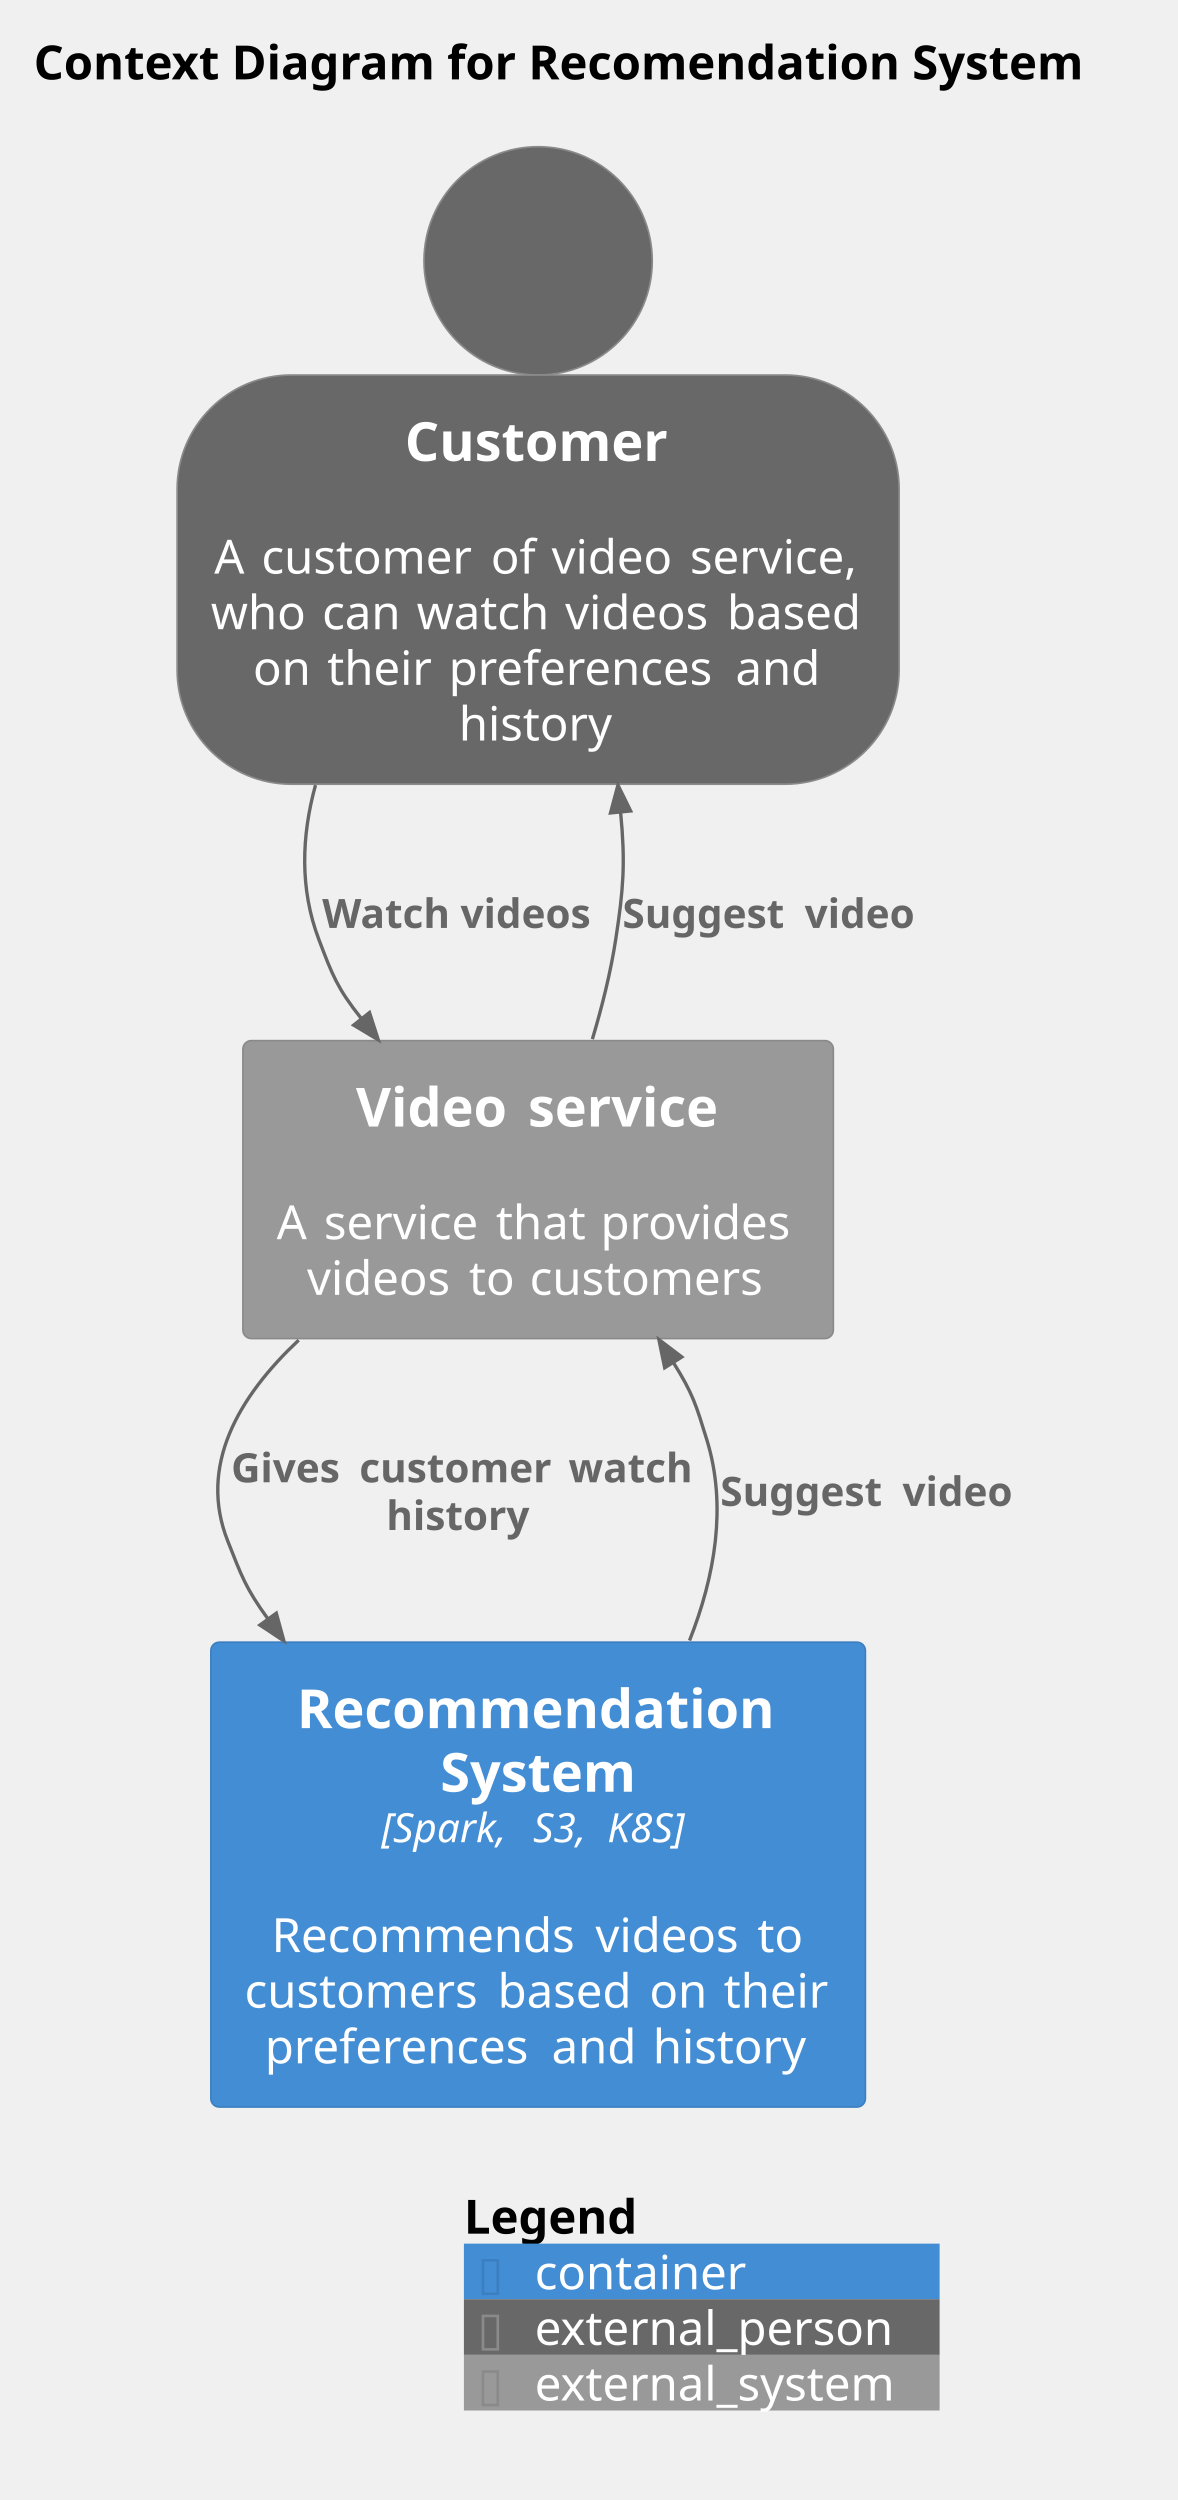
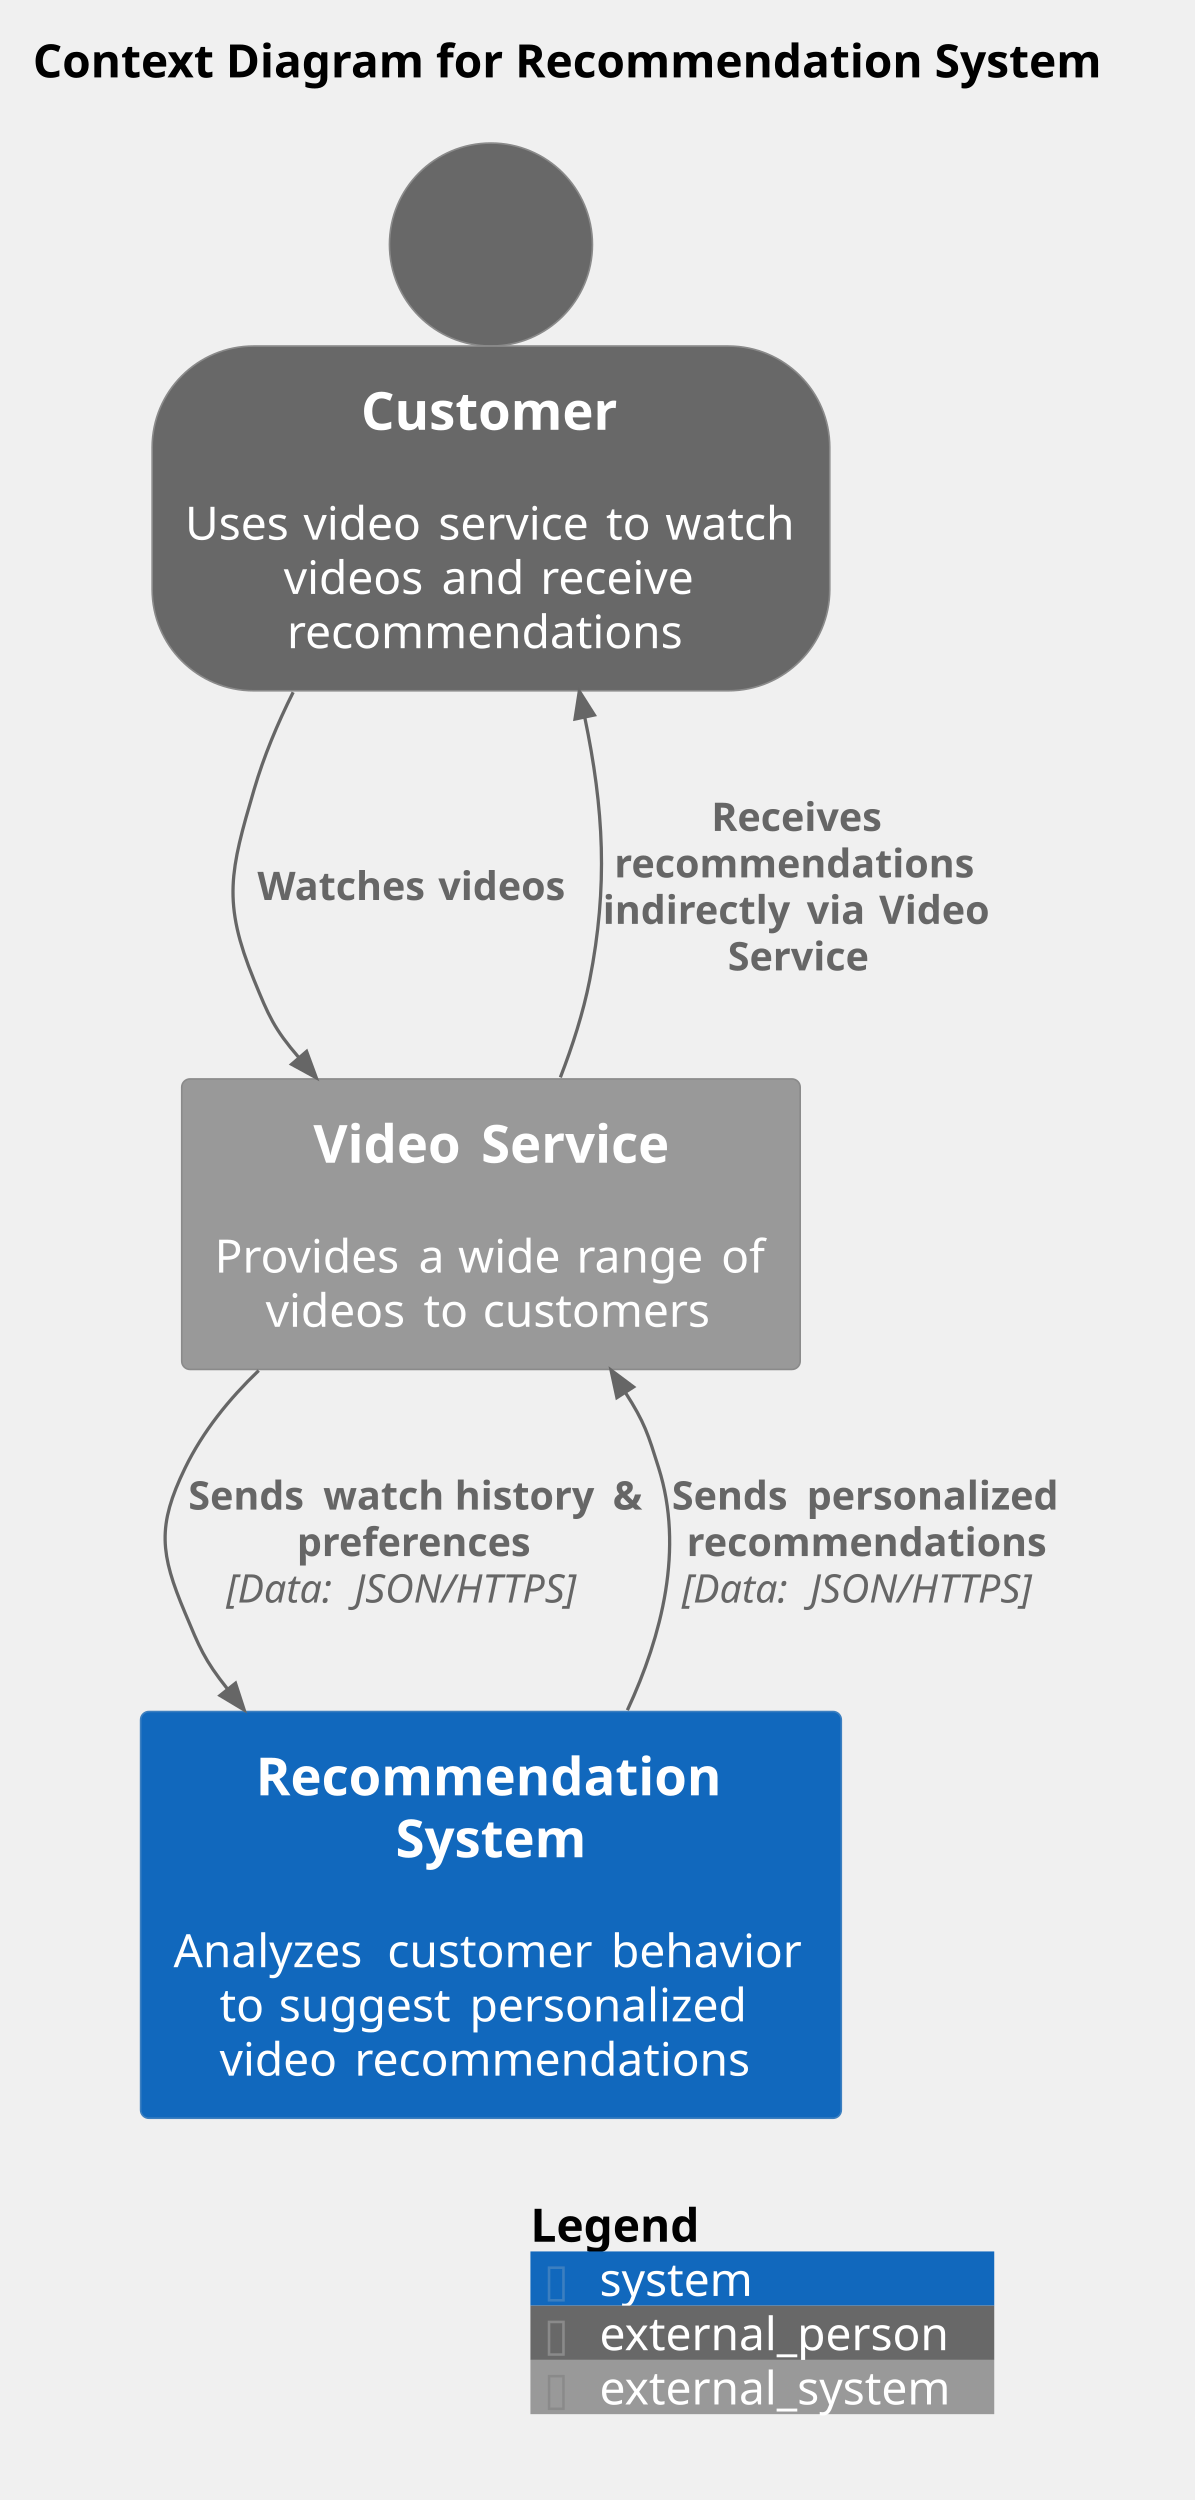
- <svg xmlns="http://www.w3.org/2000/svg" contentStyleType="text/css" height="741px" preserveAspectRatio="none" style="width:349px;height:741px;background:#FFFFFF;" version="1.1" viewBox="0 0 349 741" width="349px" zoomAndPan="magnify">
+ <svg xmlns="http://www.w3.org/2000/svg" contentStyleType="text/css" height="760px" preserveAspectRatio="none" style="width:363px;height:760px;background:#FFFFFF;" version="1.1" viewBox="0 0 363 760" width="363px" zoomAndPan="magnify">
  <defs />
  <g>
-     <text fill="#000000" font-family="sans-serif" font-size="14" font-weight="bold" lengthAdjust="spacing" textLength="321" x="10" y="23.535">Context Diagram for Recomendation System</text>
+     <text fill="#000000" font-family="sans-serif" font-size="14" font-weight="bold" lengthAdjust="spacing" textLength="335" x="10" y="23.535">Context Diagram for Recommendation System</text>
    <g id="elem_customer">
-       <ellipse cx="159.5" cy="77.32" fill="#686868" rx="33.832" ry="33.832" style="stroke:#8A8A8A;stroke-width:0.5;" />
-       <rect fill="#686868" height="121.285" rx="33.832" ry="33.832" style="stroke:#8A8A8A;stroke-width:0.5;" width="214" x="52.5" y="111.153" />
-       <text fill="#FFFFFF" font-family="sans-serif" font-size="16" font-weight="bold" lengthAdjust="spacing" textLength="79" x="120" y="136.621">Customer</text>
-       <text fill="#FFFFFF" font-family="sans-serif" font-size="14" lengthAdjust="spacing" textLength="4" x="157.5" y="153.532"> </text>
-       <text fill="#FFFFFF" font-family="sans-serif" font-size="14" lengthAdjust="spacing" textLength="10" x="63.5" y="170.02">A</text>
-       <text fill="#FFFFFF" font-family="sans-serif" font-size="14" lengthAdjust="spacing" textLength="4" x="73.5" y="170.02"> </text>
-       <text fill="#FFFFFF" font-family="sans-serif" font-size="14" lengthAdjust="spacing" textLength="64" x="77.5" y="170.02">customer</text>
-       <text fill="#FFFFFF" font-family="sans-serif" font-size="14" lengthAdjust="spacing" textLength="4" x="141.5" y="170.02"> </text>
-       <text fill="#FFFFFF" font-family="sans-serif" font-size="14" lengthAdjust="spacing" textLength="14" x="145.5" y="170.02">of</text>
-       <text fill="#FFFFFF" font-family="sans-serif" font-size="14" lengthAdjust="spacing" textLength="4" x="159.5" y="170.02"> </text>
-       <text fill="#FFFFFF" font-family="sans-serif" font-size="14" lengthAdjust="spacing" textLength="37" x="163.5" y="170.02">video</text>
-       <text fill="#FFFFFF" font-family="sans-serif" font-size="14" lengthAdjust="spacing" textLength="4" x="200.5" y="170.02"> </text>
-       <text fill="#FFFFFF" font-family="sans-serif" font-size="14" lengthAdjust="spacing" textLength="51" x="204.5" y="170.02">service,</text>
-       <text fill="#FFFFFF" font-family="sans-serif" font-size="14" lengthAdjust="spacing" textLength="29" x="62.5" y="186.508">who</text>
-       <text fill="#FFFFFF" font-family="sans-serif" font-size="14" lengthAdjust="spacing" textLength="4" x="91.5" y="186.508"> </text>
-       <text fill="#FFFFFF" font-family="sans-serif" font-size="14" lengthAdjust="spacing" textLength="24" x="95.5" y="186.508">can</text>
-       <text fill="#FFFFFF" font-family="sans-serif" font-size="14" lengthAdjust="spacing" textLength="4" x="119.5" y="186.508"> </text>
-       <text fill="#FFFFFF" font-family="sans-serif" font-size="14" lengthAdjust="spacing" textLength="40" x="123.5" y="186.508">watch</text>
-       <text fill="#FFFFFF" font-family="sans-serif" font-size="14" lengthAdjust="spacing" textLength="4" x="163.5" y="186.508"> </text>
-       <text fill="#FFFFFF" font-family="sans-serif" font-size="14" lengthAdjust="spacing" textLength="44" x="167.5" y="186.508">videos</text>
-       <text fill="#FFFFFF" font-family="sans-serif" font-size="14" lengthAdjust="spacing" textLength="4" x="211.5" y="186.508"> </text>
-       <text fill="#FFFFFF" font-family="sans-serif" font-size="14" lengthAdjust="spacing" textLength="41" x="215.5" y="186.508">based</text>
-       <text fill="#FFFFFF" font-family="sans-serif" font-size="14" lengthAdjust="spacing" textLength="18" x="75" y="202.996">on</text>
-       <text fill="#FFFFFF" font-family="sans-serif" font-size="14" lengthAdjust="spacing" textLength="4" x="93" y="202.996"> </text>
-       <text fill="#FFFFFF" font-family="sans-serif" font-size="14" lengthAdjust="spacing" textLength="32" x="97" y="202.996">their</text>
-       <text fill="#FFFFFF" font-family="sans-serif" font-size="14" lengthAdjust="spacing" textLength="4" x="129" y="202.996"> </text>
-       <text fill="#FFFFFF" font-family="sans-serif" font-size="14" lengthAdjust="spacing" textLength="81" x="133" y="202.996">preferences</text>
-       <text fill="#FFFFFF" font-family="sans-serif" font-size="14" lengthAdjust="spacing" textLength="4" x="214" y="202.996"> </text>
-       <text fill="#FFFFFF" font-family="sans-serif" font-size="14" lengthAdjust="spacing" textLength="26" x="218" y="202.996">and</text>
-       <text fill="#FFFFFF" font-family="sans-serif" font-size="14" lengthAdjust="spacing" textLength="47" x="136" y="219.485">history</text>
+       <ellipse cx="149.25" cy="74.343" fill="#686868" rx="30.855" ry="30.855" style="stroke:#8A8A8A;stroke-width:0.5;" />
+       <rect fill="#686868" height="104.797" rx="30.855" ry="30.855" style="stroke:#8A8A8A;stroke-width:0.5;" width="206" x="46.25" y="105.198" />
+       <text fill="#FFFFFF" font-family="sans-serif" font-size="16" font-weight="bold" lengthAdjust="spacing" textLength="79" x="109.75" y="130.667">Customer</text>
+       <text fill="#FFFFFF" font-family="sans-serif" font-size="14" lengthAdjust="spacing" textLength="4" x="147.25" y="147.577"> </text>
+       <text fill="#FFFFFF" font-family="sans-serif" font-size="14" lengthAdjust="spacing" textLength="32" x="56.25" y="164.066">Uses</text>
+       <text fill="#FFFFFF" font-family="sans-serif" font-size="14" lengthAdjust="spacing" textLength="4" x="88.25" y="164.066"> </text>
+       <text fill="#FFFFFF" font-family="sans-serif" font-size="14" lengthAdjust="spacing" textLength="37" x="92.25" y="164.066">video</text>
+       <text fill="#FFFFFF" font-family="sans-serif" font-size="14" lengthAdjust="spacing" textLength="4" x="129.25" y="164.066"> </text>
+       <text fill="#FFFFFF" font-family="sans-serif" font-size="14" lengthAdjust="spacing" textLength="47" x="133.25" y="164.066">service</text>
+       <text fill="#FFFFFF" font-family="sans-serif" font-size="14" lengthAdjust="spacing" textLength="4" x="180.25" y="164.066"> </text>
+       <text fill="#FFFFFF" font-family="sans-serif" font-size="14" lengthAdjust="spacing" textLength="14" x="184.25" y="164.066">to</text>
+       <text fill="#FFFFFF" font-family="sans-serif" font-size="14" lengthAdjust="spacing" textLength="4" x="198.25" y="164.066"> </text>
+       <text fill="#FFFFFF" font-family="sans-serif" font-size="14" lengthAdjust="spacing" textLength="40" x="202.25" y="164.066">watch</text>
+       <text fill="#FFFFFF" font-family="sans-serif" font-size="14" lengthAdjust="spacing" textLength="44" x="86.25" y="180.554">videos</text>
+       <text fill="#FFFFFF" font-family="sans-serif" font-size="14" lengthAdjust="spacing" textLength="4" x="130.25" y="180.554"> </text>
+       <text fill="#FFFFFF" font-family="sans-serif" font-size="14" lengthAdjust="spacing" textLength="26" x="134.25" y="180.554">and</text>
+       <text fill="#FFFFFF" font-family="sans-serif" font-size="14" lengthAdjust="spacing" textLength="4" x="160.25" y="180.554"> </text>
+       <text fill="#FFFFFF" font-family="sans-serif" font-size="14" lengthAdjust="spacing" textLength="48" x="164.25" y="180.554">receive</text>
+       <text fill="#FFFFFF" font-family="sans-serif" font-size="14" lengthAdjust="spacing" textLength="124" x="87.25" y="197.042">recommendations</text>
    </g>
    <g id="elem_video_service">
-       <rect fill="#999999" height="88.309" rx="2.5" ry="2.5" style="stroke:#8A8A8A;stroke-width:0.5;" width="175" x="72" y="308.438" />
-       <text fill="#FFFFFF" font-family="sans-serif" font-size="16" font-weight="bold" lengthAdjust="spacing" textLength="46" x="105.5" y="333.907">Video</text>
-       <text fill="#FFFFFF" font-family="sans-serif" font-size="16" font-weight="bold" lengthAdjust="spacing" textLength="5" x="151.5" y="333.907"> </text>
-       <text fill="#FFFFFF" font-family="sans-serif" font-size="16" font-weight="bold" lengthAdjust="spacing" textLength="57" x="156.5" y="333.907">service</text>
-       <text fill="#FFFFFF" font-family="sans-serif" font-size="14" lengthAdjust="spacing" textLength="4" x="157.5" y="350.817"> </text>
-       <text fill="#FFFFFF" font-family="sans-serif" font-size="14" lengthAdjust="spacing" textLength="10" x="82" y="367.305">A</text>
-       <text fill="#FFFFFF" font-family="sans-serif" font-size="14" lengthAdjust="spacing" textLength="4" x="92" y="367.305"> </text>
-       <text fill="#FFFFFF" font-family="sans-serif" font-size="14" lengthAdjust="spacing" textLength="47" x="96" y="367.305">service</text>
-       <text fill="#FFFFFF" font-family="sans-serif" font-size="14" lengthAdjust="spacing" textLength="4" x="143" y="367.305"> </text>
-       <text fill="#FFFFFF" font-family="sans-serif" font-size="14" lengthAdjust="spacing" textLength="27" x="147" y="367.305">that</text>
-       <text fill="#FFFFFF" font-family="sans-serif" font-size="14" lengthAdjust="spacing" textLength="4" x="174" y="367.305"> </text>
-       <text fill="#FFFFFF" font-family="sans-serif" font-size="14" lengthAdjust="spacing" textLength="59" x="178" y="367.305">provides</text>
-       <text fill="#FFFFFF" font-family="sans-serif" font-size="14" lengthAdjust="spacing" textLength="44" x="91" y="383.794">videos</text>
-       <text fill="#FFFFFF" font-family="sans-serif" font-size="14" lengthAdjust="spacing" textLength="4" x="135" y="383.794"> </text>
-       <text fill="#FFFFFF" font-family="sans-serif" font-size="14" lengthAdjust="spacing" textLength="14" x="139" y="383.794">to</text>
-       <text fill="#FFFFFF" font-family="sans-serif" font-size="14" lengthAdjust="spacing" textLength="4" x="153" y="383.794"> </text>
-       <text fill="#FFFFFF" font-family="sans-serif" font-size="14" lengthAdjust="spacing" textLength="71" x="157" y="383.794">customers</text>
+       <rect fill="#999999" height="88.309" rx="2.5" ry="2.5" style="stroke:#8A8A8A;stroke-width:0.5;" width="188" x="55.25" y="327.998" />
+       <text fill="#FFFFFF" font-family="sans-serif" font-size="16" font-weight="bold" lengthAdjust="spacing" textLength="46" x="95.25" y="353.467">Video</text>
+       <text fill="#FFFFFF" font-family="sans-serif" font-size="16" font-weight="bold" lengthAdjust="spacing" textLength="5" x="141.25" y="353.467"> </text>
+       <text fill="#FFFFFF" font-family="sans-serif" font-size="16" font-weight="bold" lengthAdjust="spacing" textLength="57" x="146.25" y="353.467">Service</text>
+       <text fill="#FFFFFF" font-family="sans-serif" font-size="14" lengthAdjust="spacing" textLength="4" x="147.25" y="370.377"> </text>
+       <text fill="#FFFFFF" font-family="sans-serif" font-size="14" lengthAdjust="spacing" textLength="58" x="65.25" y="386.865">Provides</text>
+       <text fill="#FFFFFF" font-family="sans-serif" font-size="14" lengthAdjust="spacing" textLength="4" x="123.25" y="386.865"> </text>
+       <text fill="#FFFFFF" font-family="sans-serif" font-size="14" lengthAdjust="spacing" textLength="8" x="127.25" y="386.865">a</text>
+       <text fill="#FFFFFF" font-family="sans-serif" font-size="14" lengthAdjust="spacing" textLength="4" x="135.25" y="386.865"> </text>
+       <text fill="#FFFFFF" font-family="sans-serif" font-size="14" lengthAdjust="spacing" textLength="32" x="139.25" y="386.865">wide</text>
+       <text fill="#FFFFFF" font-family="sans-serif" font-size="14" lengthAdjust="spacing" textLength="4" x="171.25" y="386.865"> </text>
+       <text fill="#FFFFFF" font-family="sans-serif" font-size="14" lengthAdjust="spacing" textLength="40" x="175.25" y="386.865">range</text>
+       <text fill="#FFFFFF" font-family="sans-serif" font-size="14" lengthAdjust="spacing" textLength="4" x="215.25" y="386.865"> </text>
+       <text fill="#FFFFFF" font-family="sans-serif" font-size="14" lengthAdjust="spacing" textLength="14" x="219.25" y="386.865">of</text>
+       <text fill="#FFFFFF" font-family="sans-serif" font-size="14" lengthAdjust="spacing" textLength="44" x="80.75" y="403.354">videos</text>
+       <text fill="#FFFFFF" font-family="sans-serif" font-size="14" lengthAdjust="spacing" textLength="4" x="124.75" y="403.354"> </text>
+       <text fill="#FFFFFF" font-family="sans-serif" font-size="14" lengthAdjust="spacing" textLength="14" x="128.75" y="403.354">to</text>
+       <text fill="#FFFFFF" font-family="sans-serif" font-size="14" lengthAdjust="spacing" textLength="4" x="142.75" y="403.354"> </text>
+       <text fill="#FFFFFF" font-family="sans-serif" font-size="14" lengthAdjust="spacing" textLength="71" x="146.75" y="403.354">customers</text>
    </g>
    <g id="elem_rec_sys">
-       <rect fill="#438DD5" height="137.773" rx="2.5" ry="2.5" style="stroke:#3C7FC0;stroke-width:0.5;" width="194" x="62.5" y="486.748" />
-       <text fill="#FFFFFF" font-family="sans-serif" font-size="16" font-weight="bold" lengthAdjust="spacing" textLength="143" x="88" y="512.217">Recommendation</text>
-       <text fill="#FFFFFF" font-family="sans-serif" font-size="16" font-weight="bold" lengthAdjust="spacing" textLength="58" x="130.5" y="531.061">System</text>
-       <text fill="#FFFFFF" font-family="sans-serif" font-size="12" font-style="italic" lengthAdjust="spacing" textLength="41" x="113" y="546.037">[Spark,</text>
-       <text fill="#FFFFFF" font-family="sans-serif" font-size="12" font-style="italic" lengthAdjust="spacing" textLength="4" x="154" y="546.037"> </text>
-       <text fill="#FFFFFF" font-family="sans-serif" font-size="12" font-style="italic" lengthAdjust="spacing" textLength="18" x="158" y="546.037">S3,</text>
-       <text fill="#FFFFFF" font-family="sans-serif" font-size="12" font-style="italic" lengthAdjust="spacing" textLength="4" x="176" y="546.037"> </text>
-       <text fill="#FFFFFF" font-family="sans-serif" font-size="12" font-style="italic" lengthAdjust="spacing" textLength="26" x="180" y="546.037">K8S]</text>
-       <text fill="#FFFFFF" font-family="sans-serif" font-size="14" lengthAdjust="spacing" textLength="4" x="157.5" y="562.104"> </text>
-       <text fill="#FFFFFF" font-family="sans-serif" font-size="14" lengthAdjust="spacing" textLength="92" x="80.5" y="578.592">Recommends</text>
-       <text fill="#FFFFFF" font-family="sans-serif" font-size="14" lengthAdjust="spacing" textLength="4" x="172.5" y="578.592"> </text>
-       <text fill="#FFFFFF" font-family="sans-serif" font-size="14" lengthAdjust="spacing" textLength="44" x="176.5" y="578.592">videos</text>
-       <text fill="#FFFFFF" font-family="sans-serif" font-size="14" lengthAdjust="spacing" textLength="4" x="220.5" y="578.592"> </text>
-       <text fill="#FFFFFF" font-family="sans-serif" font-size="14" lengthAdjust="spacing" textLength="14" x="224.5" y="578.592">to</text>
-       <text fill="#FFFFFF" font-family="sans-serif" font-size="14" lengthAdjust="spacing" textLength="71" x="72.5" y="595.08">customers</text>
-       <text fill="#FFFFFF" font-family="sans-serif" font-size="14" lengthAdjust="spacing" textLength="4" x="143.5" y="595.08"> </text>
-       <text fill="#FFFFFF" font-family="sans-serif" font-size="14" lengthAdjust="spacing" textLength="41" x="147.5" y="595.08">based</text>
-       <text fill="#FFFFFF" font-family="sans-serif" font-size="14" lengthAdjust="spacing" textLength="4" x="188.5" y="595.08"> </text>
-       <text fill="#FFFFFF" font-family="sans-serif" font-size="14" lengthAdjust="spacing" textLength="18" x="192.5" y="595.08">on</text>
-       <text fill="#FFFFFF" font-family="sans-serif" font-size="14" lengthAdjust="spacing" textLength="4" x="210.5" y="595.08"> </text>
-       <text fill="#FFFFFF" font-family="sans-serif" font-size="14" lengthAdjust="spacing" textLength="32" x="214.5" y="595.08">their</text>
-       <text fill="#FFFFFF" font-family="sans-serif" font-size="14" lengthAdjust="spacing" textLength="81" x="78.5" y="611.569">preferences</text>
-       <text fill="#FFFFFF" font-family="sans-serif" font-size="14" lengthAdjust="spacing" textLength="4" x="159.5" y="611.569"> </text>
-       <text fill="#FFFFFF" font-family="sans-serif" font-size="14" lengthAdjust="spacing" textLength="26" x="163.5" y="611.569">and</text>
-       <text fill="#FFFFFF" font-family="sans-serif" font-size="14" lengthAdjust="spacing" textLength="4" x="189.5" y="611.569"> </text>
-       <text fill="#FFFFFF" font-family="sans-serif" font-size="14" lengthAdjust="spacing" textLength="47" x="193.5" y="611.569">history</text>
+       <rect fill="#1168BD" height="123.641" rx="2.5" ry="2.5" style="stroke:#3C7FC0;stroke-width:0.5;" width="213" x="42.75" y="520.308" />
+       <text fill="#FFFFFF" font-family="sans-serif" font-size="16" font-weight="bold" lengthAdjust="spacing" textLength="143" x="77.75" y="545.777">Recommendation</text>
+       <text fill="#FFFFFF" font-family="sans-serif" font-size="16" font-weight="bold" lengthAdjust="spacing" textLength="58" x="120.25" y="564.621">System</text>
+       <text fill="#FFFFFF" font-family="sans-serif" font-size="14" lengthAdjust="spacing" textLength="4" x="147.25" y="581.531"> </text>
+       <text fill="#FFFFFF" font-family="sans-serif" font-size="14" lengthAdjust="spacing" textLength="61" x="52.75" y="598.019">Analyzes</text>
+       <text fill="#FFFFFF" font-family="sans-serif" font-size="14" lengthAdjust="spacing" textLength="4" x="113.75" y="598.019"> </text>
+       <text fill="#FFFFFF" font-family="sans-serif" font-size="14" lengthAdjust="spacing" textLength="64" x="117.75" y="598.019">customer</text>
+       <text fill="#FFFFFF" font-family="sans-serif" font-size="14" lengthAdjust="spacing" textLength="4" x="181.75" y="598.019"> </text>
+       <text fill="#FFFFFF" font-family="sans-serif" font-size="14" lengthAdjust="spacing" textLength="60" x="185.75" y="598.019">behavior</text>
+       <text fill="#FFFFFF" font-family="sans-serif" font-size="14" lengthAdjust="spacing" textLength="14" x="66.75" y="614.508">to</text>
+       <text fill="#FFFFFF" font-family="sans-serif" font-size="14" lengthAdjust="spacing" textLength="4" x="80.75" y="614.508"> </text>
+       <text fill="#FFFFFF" font-family="sans-serif" font-size="14" lengthAdjust="spacing" textLength="54" x="84.75" y="614.508">suggest</text>
+       <text fill="#FFFFFF" font-family="sans-serif" font-size="14" lengthAdjust="spacing" textLength="4" x="138.75" y="614.508"> </text>
+       <text fill="#FFFFFF" font-family="sans-serif" font-size="14" lengthAdjust="spacing" textLength="89" x="142.75" y="614.508">personalized</text>
+       <text fill="#FFFFFF" font-family="sans-serif" font-size="14" lengthAdjust="spacing" textLength="37" x="66.75" y="630.996">video</text>
+       <text fill="#FFFFFF" font-family="sans-serif" font-size="14" lengthAdjust="spacing" textLength="4" x="103.75" y="630.996"> </text>
+       <text fill="#FFFFFF" font-family="sans-serif" font-size="14" lengthAdjust="spacing" textLength="124" x="107.75" y="630.996">recommendations</text>
    </g>
    <g id="link_customer_video_service">
-       <path d="M93.52,232.698 C89.35,247.828 88.81,263.448 94.5,278.438 C98.54,289.078 99.944,292.894 107.164,301.984 " fill="none" id="customer-to-video_service" style="stroke:#666666;stroke-width:1.0;" />
-       <polygon fill="#666666" points="112.14,308.248,109.513,300.118,104.815,303.85,112.14,308.248" style="stroke:#666666;stroke-width:1.0;" />
-       <text fill="#666666" font-family="sans-serif" font-size="12" font-weight="bold" lengthAdjust="spacing" textLength="37" x="95.5" y="275.04">Watch</text>
-       <text fill="#666666" font-family="sans-serif" font-size="12" font-weight="bold" lengthAdjust="spacing" textLength="4" x="132.5" y="275.04"> </text>
-       <text fill="#666666" font-family="sans-serif" font-size="12" font-weight="bold" lengthAdjust="spacing" textLength="41" x="136.5" y="275.04">videos</text>
+       <path d="M89.12,210.438 C84.31,220.048 80.18,229.998 77.25,239.998 C70,264.738 67.48,274.148 77.25,297.998 C81.64,308.718 83.215,312.65 90.925,321.59 " fill="none" id="customer-to-video_service" style="stroke:#666666;stroke-width:1.0;" />
+       <polygon fill="#666666" points="96.15,327.648,93.197,319.631,88.653,323.549,96.15,327.648" style="stroke:#666666;stroke-width:1.0;" />
+       <text fill="#666666" font-family="sans-serif" font-size="12" font-weight="bold" lengthAdjust="spacing" textLength="51" x="78.25" y="273.6">Watches</text>
+       <text fill="#666666" font-family="sans-serif" font-size="12" font-weight="bold" lengthAdjust="spacing" textLength="4" x="129.25" y="273.6"> </text>
+       <text fill="#666666" font-family="sans-serif" font-size="12" font-weight="bold" lengthAdjust="spacing" textLength="41" x="133.25" y="273.6">videos</text>
    </g>
    <g id="link_customer_video_service">
-       <path d="M183.936,240.661 C185.426,255.94 184.77,263.638 182.5,278.438 C181.01,288.178 178.45,298.398 175.58,308.008 " fill="none" id="customer-backto-video_service" style="stroke:#666666;stroke-width:1.0;" />
-       <polygon fill="#666666" points="183.16,232.698,180.951,240.952,186.922,240.369,183.16,232.698" style="stroke:#666666;stroke-width:1.0;" />
-       <text fill="#666666" font-family="sans-serif" font-size="12" font-weight="bold" lengthAdjust="spacing" textLength="50" x="184.5" y="275.04">Suggest</text>
-       <text fill="#666666" font-family="sans-serif" font-size="12" font-weight="bold" lengthAdjust="spacing" textLength="4" x="234.5" y="275.04"> </text>
-       <text fill="#666666" font-family="sans-serif" font-size="12" font-weight="bold" lengthAdjust="spacing" textLength="34" x="238.5" y="275.04">video</text>
+       <path d="M177.744,217.97 C183.574,245.91 184.88,269.438 179.25,297.998 C177.31,307.828 174.04,318.008 170.35,327.528 " fill="none" id="customer-backto-video_service" style="stroke:#666666;stroke-width:1.0;" />
+       <polygon fill="#666666" points="176.11,210.138,174.807,218.582,180.681,217.357,176.11,210.138" style="stroke:#666666;stroke-width:1.0;" />
+       <text fill="#666666" font-family="sans-serif" font-size="12" font-weight="bold" lengthAdjust="spacing" textLength="53" x="216.25" y="252.6">Receives</text>
+       <text fill="#666666" font-family="sans-serif" font-size="12" font-weight="bold" lengthAdjust="spacing" textLength="112" x="186.75" y="266.733">recommendations</text>
+       <text fill="#666666" font-family="sans-serif" font-size="12" font-weight="bold" lengthAdjust="spacing" textLength="58" x="183.25" y="280.865">indirectly</text>
+       <text fill="#666666" font-family="sans-serif" font-size="12" font-weight="bold" lengthAdjust="spacing" textLength="4" x="241.25" y="280.865"> </text>
+       <text fill="#666666" font-family="sans-serif" font-size="12" font-weight="bold" lengthAdjust="spacing" textLength="18" x="245.25" y="280.865">via</text>
+       <text fill="#666666" font-family="sans-serif" font-size="12" font-weight="bold" lengthAdjust="spacing" textLength="4" x="263.25" y="280.865"> </text>
+       <text fill="#666666" font-family="sans-serif" font-size="12" font-weight="bold" lengthAdjust="spacing" textLength="35" x="267.25" y="280.865">Video</text>
+       <text fill="#666666" font-family="sans-serif" font-size="12" font-weight="bold" lengthAdjust="spacing" textLength="43" x="221.25" y="294.998">Service</text>
    </g>
    <g id="link_video_service_rec_sys">
-       <path d="M88.53,397.218 C70.65,414.018 58.71,434.548 67.5,456.748 C71.62,467.148 72.737,470.62 79.467,479.91 " fill="none" id="video_service-to-rec_sys" style="stroke:#666666;stroke-width:1.0;" />
-       <polygon fill="#666666" points="84.16,486.388,81.896,478.15,77.037,481.67,84.16,486.388" style="stroke:#666666;stroke-width:1.0;" />
-       <text fill="#666666" font-family="sans-serif" font-size="12" font-weight="bold" lengthAdjust="spacing" textLength="34" x="68.5" y="439.35">Gives</text>
-       <text fill="#666666" font-family="sans-serif" font-size="12" font-weight="bold" lengthAdjust="spacing" textLength="4" x="102.5" y="439.35"> </text>
-       <text fill="#666666" font-family="sans-serif" font-size="12" font-weight="bold" lengthAdjust="spacing" textLength="58" x="106.5" y="439.35">customer</text>
-       <text fill="#666666" font-family="sans-serif" font-size="12" font-weight="bold" lengthAdjust="spacing" textLength="4" x="164.5" y="439.35"> </text>
-       <text fill="#666666" font-family="sans-serif" font-size="12" font-weight="bold" lengthAdjust="spacing" textLength="36" x="168.5" y="439.35">watch</text>
-       <text fill="#666666" font-family="sans-serif" font-size="12" font-weight="bold" lengthAdjust="spacing" textLength="44" x="114.5" y="453.483">history</text>
+       <path d="M78.65,416.638 C69.6,425.308 61.63,435.218 56.25,446.308 C47.71,463.898 48.66,472.288 56.25,490.308 C60.67,500.808 61.984,504.452 69.244,513.562 " fill="none" id="video_service-to-rec_sys" style="stroke:#666666;stroke-width:1.0;" />
+       <polygon fill="#666666" points="74.23,519.818,71.59,511.692,66.898,515.432,74.23,519.818" style="stroke:#666666;stroke-width:1.0;" />
+       <text fill="#666666" font-family="sans-serif" font-size="12" font-weight="bold" lengthAdjust="spacing" textLength="37" x="57.25" y="458.91">Sends</text>
+       <text fill="#666666" font-family="sans-serif" font-size="12" font-weight="bold" lengthAdjust="spacing" textLength="4" x="94.25" y="458.91"> </text>
+       <text fill="#666666" font-family="sans-serif" font-size="12" font-weight="bold" lengthAdjust="spacing" textLength="36" x="98.25" y="458.91">watch</text>
+       <text fill="#666666" font-family="sans-serif" font-size="12" font-weight="bold" lengthAdjust="spacing" textLength="4" x="134.25" y="458.91"> </text>
+       <text fill="#666666" font-family="sans-serif" font-size="12" font-weight="bold" lengthAdjust="spacing" textLength="44" x="138.25" y="458.91">history</text>
+       <text fill="#666666" font-family="sans-serif" font-size="12" font-weight="bold" lengthAdjust="spacing" textLength="4" x="182.25" y="458.91"> </text>
+       <text fill="#666666" font-family="sans-serif" font-size="12" font-weight="bold" lengthAdjust="spacing" textLength="9" x="186.25" y="458.91">&amp;</text>
+       <text fill="#666666" font-family="sans-serif" font-size="12" font-weight="bold" lengthAdjust="spacing" textLength="72" x="90.25" y="473.043">preferences</text>
+       <text fill="#666666" font-family="sans-serif" font-size="12" font-style="italic" lengthAdjust="spacing" textLength="35" x="68.75" y="487.175">[Data:</text>
+       <text fill="#666666" font-family="sans-serif" font-size="12" font-style="italic" lengthAdjust="spacing" textLength="4" x="103.75" y="487.175"> </text>
+       <text fill="#666666" font-family="sans-serif" font-size="12" font-style="italic" lengthAdjust="spacing" textLength="76" x="107.75" y="487.175">JSON/HTTPS]</text>
    </g>
-     <g id="link_video_service_rec_sys">
-       <path d="M199.553,403.808 C205.403,413.098 206.32,416.458 209.5,426.748 C215.55,446.328 211.9,467.188 204.37,486.258 " fill="none" id="video_service-backto-rec_sys" style="stroke:#666666;stroke-width:1.0;" />
-       <polygon fill="#666666" points="195.29,397.038,197.014,405.406,202.091,402.209,195.29,397.038" style="stroke:#666666;stroke-width:1.0;" />
-       <text fill="#666666" font-family="sans-serif" font-size="12" font-weight="bold" lengthAdjust="spacing" textLength="50" x="213.5" y="446.35">Suggest</text>
-       <text fill="#666666" font-family="sans-serif" font-size="12" font-weight="bold" lengthAdjust="spacing" textLength="4" x="263.5" y="446.35"> </text>
-       <text fill="#666666" font-family="sans-serif" font-size="12" font-weight="bold" lengthAdjust="spacing" textLength="34" x="267.5" y="446.35">video</text>
+     <g id="link_rec_sys_video_service">
+       <path d="M190.72,519.898 C201.36,497.008 207.9,470.658 200.25,446.308 C197,435.968 196.042,432.55 190.072,423.25 " fill="none" id="rec_sys-to-video_service" style="stroke:#666666;stroke-width:1.0;" />
+       <polygon fill="#666666" points="185.75,416.518,187.547,424.871,192.596,421.63,185.75,416.518" style="stroke:#666666;stroke-width:1.0;" />
+       <text fill="#666666" font-family="sans-serif" font-size="12" font-weight="bold" lengthAdjust="spacing" textLength="37" x="204.25" y="458.91">Sends</text>
+       <text fill="#666666" font-family="sans-serif" font-size="12" font-weight="bold" lengthAdjust="spacing" textLength="4" x="241.25" y="458.91"> </text>
+       <text fill="#666666" font-family="sans-serif" font-size="12" font-weight="bold" lengthAdjust="spacing" textLength="80" x="245.25" y="458.91">personalized</text>
+       <text fill="#666666" font-family="sans-serif" font-size="12" font-weight="bold" lengthAdjust="spacing" textLength="112" x="208.75" y="473.043">recommendations</text>
+       <text fill="#666666" font-family="sans-serif" font-size="12" font-style="italic" lengthAdjust="spacing" textLength="35" x="207.25" y="487.175">[Data:</text>
+       <text fill="#666666" font-family="sans-serif" font-size="12" font-style="italic" lengthAdjust="spacing" textLength="4" x="242.25" y="487.175"> </text>
+       <text fill="#666666" font-family="sans-serif" font-size="12" font-style="italic" lengthAdjust="spacing" textLength="76" x="246.25" y="487.175">JSON/HTTPS]</text>
    </g>
-     <rect fill="none" height="16.488" style="stroke:none;stroke-width:1.0;" width="141" x="137.5" y="648.522" />
-     <text fill="#000000" font-family="sans-serif" font-size="14" font-weight="bold" lengthAdjust="spacing" textLength="51" x="137.5" y="662.057">Legend</text>
-     <text fill="#FFFFFF" font-family="sans-serif" font-size="14" lengthAdjust="spacing" textLength="4" x="188.5" y="662.057"> </text>
-     <rect fill="#438DD5" height="16.488" style="stroke:none;stroke-width:1.0;" width="141" x="137.5" y="665.01" />
-     <text fill="#3C7FC0" font-family="sans-serif" font-size="14" lengthAdjust="spacing" textLength="9" x="141.5" y="678.545">▯</text>
-     <text fill="#FFFFFF" font-family="sans-serif" font-size="14" lengthAdjust="spacing" textLength="4" x="150.5" y="678.545"> </text>
-     <text fill="#FFFFFF" font-family="sans-serif" font-size="14" lengthAdjust="spacing" textLength="65" x="158.5" y="678.545">container</text>
-     <text fill="#FFFFFF" font-family="sans-serif" font-size="14" lengthAdjust="spacing" textLength="4" x="227.5" y="678.545"> </text>
-     <rect fill="#686868" height="16.488" style="stroke:none;stroke-width:1.0;" width="141" x="137.5" y="681.498" />
-     <text fill="#8A8A8A" font-family="sans-serif" font-size="14" lengthAdjust="spacing" textLength="9" x="141.5" y="695.033">▯</text>
-     <text fill="#FFFFFF" font-family="sans-serif" font-size="14" lengthAdjust="spacing" textLength="4" x="150.5" y="695.033"> </text>
-     <text fill="#FFFFFF" font-family="sans-serif" font-size="14" lengthAdjust="spacing" textLength="112" x="158.5" y="695.033">external_person</text>
-     <text fill="#FFFFFF" font-family="sans-serif" font-size="14" lengthAdjust="spacing" textLength="4" x="274.5" y="695.033"> </text>
-     <rect fill="#999999" height="16.488" style="stroke:none;stroke-width:1.0;" width="141" x="137.5" y="697.987" />
-     <text fill="#8A8A8A" font-family="sans-serif" font-size="14" lengthAdjust="spacing" textLength="9" x="141.5" y="711.522">▯</text>
-     <text fill="#FFFFFF" font-family="sans-serif" font-size="14" lengthAdjust="spacing" textLength="4" x="150.5" y="711.522"> </text>
-     <text fill="#FFFFFF" font-family="sans-serif" font-size="14" lengthAdjust="spacing" textLength="111" x="158.5" y="711.522">external_system</text>
-     <text fill="#FFFFFF" font-family="sans-serif" font-size="14" lengthAdjust="spacing" textLength="4" x="273.5" y="711.522"> </text>
-     <line style="stroke:none;stroke-width:1.0;" x1="137.5" x2="278.5" y1="648.522" y2="648.522" />
-     <line style="stroke:none;stroke-width:1.0;" x1="137.5" x2="278.5" y1="665.01" y2="665.01" />
-     <line style="stroke:none;stroke-width:1.0;" x1="137.5" x2="278.5" y1="681.498" y2="681.498" />
-     <line style="stroke:none;stroke-width:1.0;" x1="137.5" x2="278.5" y1="697.987" y2="697.987" />
-     <line style="stroke:none;stroke-width:1.0;" x1="137.5" x2="278.5" y1="714.475" y2="714.475" />
-     <line style="stroke:none;stroke-width:1.0;" x1="137.5" x2="137.5" y1="648.522" y2="714.475" />
-     <line style="stroke:none;stroke-width:1.0;" x1="278.5" x2="278.5" y1="648.522" y2="714.475" />
+     <rect fill="none" height="16.488" style="stroke:none;stroke-width:1.0;" width="141" x="161.25" y="667.949" />
+     <text fill="#000000" font-family="sans-serif" font-size="14" font-weight="bold" lengthAdjust="spacing" textLength="51" x="161.25" y="681.484">Legend</text>
+     <text fill="#FFFFFF" font-family="sans-serif" font-size="14" lengthAdjust="spacing" textLength="4" x="212.25" y="681.484"> </text>
+     <rect fill="#1168BD" height="16.488" style="stroke:none;stroke-width:1.0;" width="141" x="161.25" y="684.437" />
+     <text fill="#3C7FC0" font-family="sans-serif" font-size="14" lengthAdjust="spacing" textLength="9" x="165.25" y="697.972">▯</text>
+     <text fill="#FFFFFF" font-family="sans-serif" font-size="14" lengthAdjust="spacing" textLength="4" x="174.25" y="697.972"> </text>
+     <text fill="#FFFFFF" font-family="sans-serif" font-size="14" lengthAdjust="spacing" textLength="47" x="182.25" y="697.972">system</text>
+     <text fill="#FFFFFF" font-family="sans-serif" font-size="14" lengthAdjust="spacing" textLength="4" x="233.25" y="697.972"> </text>
+     <rect fill="#686868" height="16.488" style="stroke:none;stroke-width:1.0;" width="141" x="161.25" y="700.926" />
+     <text fill="#8A8A8A" font-family="sans-serif" font-size="14" lengthAdjust="spacing" textLength="9" x="165.25" y="714.461">▯</text>
+     <text fill="#FFFFFF" font-family="sans-serif" font-size="14" lengthAdjust="spacing" textLength="4" x="174.25" y="714.461"> </text>
+     <text fill="#FFFFFF" font-family="sans-serif" font-size="14" lengthAdjust="spacing" textLength="112" x="182.25" y="714.461">external_person</text>
+     <text fill="#FFFFFF" font-family="sans-serif" font-size="14" lengthAdjust="spacing" textLength="4" x="298.25" y="714.461"> </text>
+     <rect fill="#999999" height="16.488" style="stroke:none;stroke-width:1.0;" width="141" x="161.25" y="717.414" />
+     <text fill="#8A8A8A" font-family="sans-serif" font-size="14" lengthAdjust="spacing" textLength="9" x="165.25" y="730.949">▯</text>
+     <text fill="#FFFFFF" font-family="sans-serif" font-size="14" lengthAdjust="spacing" textLength="4" x="174.25" y="730.949"> </text>
+     <text fill="#FFFFFF" font-family="sans-serif" font-size="14" lengthAdjust="spacing" textLength="111" x="182.25" y="730.949">external_system</text>
+     <text fill="#FFFFFF" font-family="sans-serif" font-size="14" lengthAdjust="spacing" textLength="4" x="297.25" y="730.949"> </text>
+     <line style="stroke:none;stroke-width:1.0;" x1="161.25" x2="302.25" y1="667.949" y2="667.949" />
+     <line style="stroke:none;stroke-width:1.0;" x1="161.25" x2="302.25" y1="684.437" y2="684.437" />
+     <line style="stroke:none;stroke-width:1.0;" x1="161.25" x2="302.25" y1="700.926" y2="700.926" />
+     <line style="stroke:none;stroke-width:1.0;" x1="161.25" x2="302.25" y1="717.414" y2="717.414" />
+     <line style="stroke:none;stroke-width:1.0;" x1="161.25" x2="302.25" y1="733.902" y2="733.902" />
+     <line style="stroke:none;stroke-width:1.0;" x1="161.25" x2="161.25" y1="667.949" y2="733.902" />
+     <line style="stroke:none;stroke-width:1.0;" x1="302.25" x2="302.25" y1="667.949" y2="733.902" />
  </g>
</svg>
